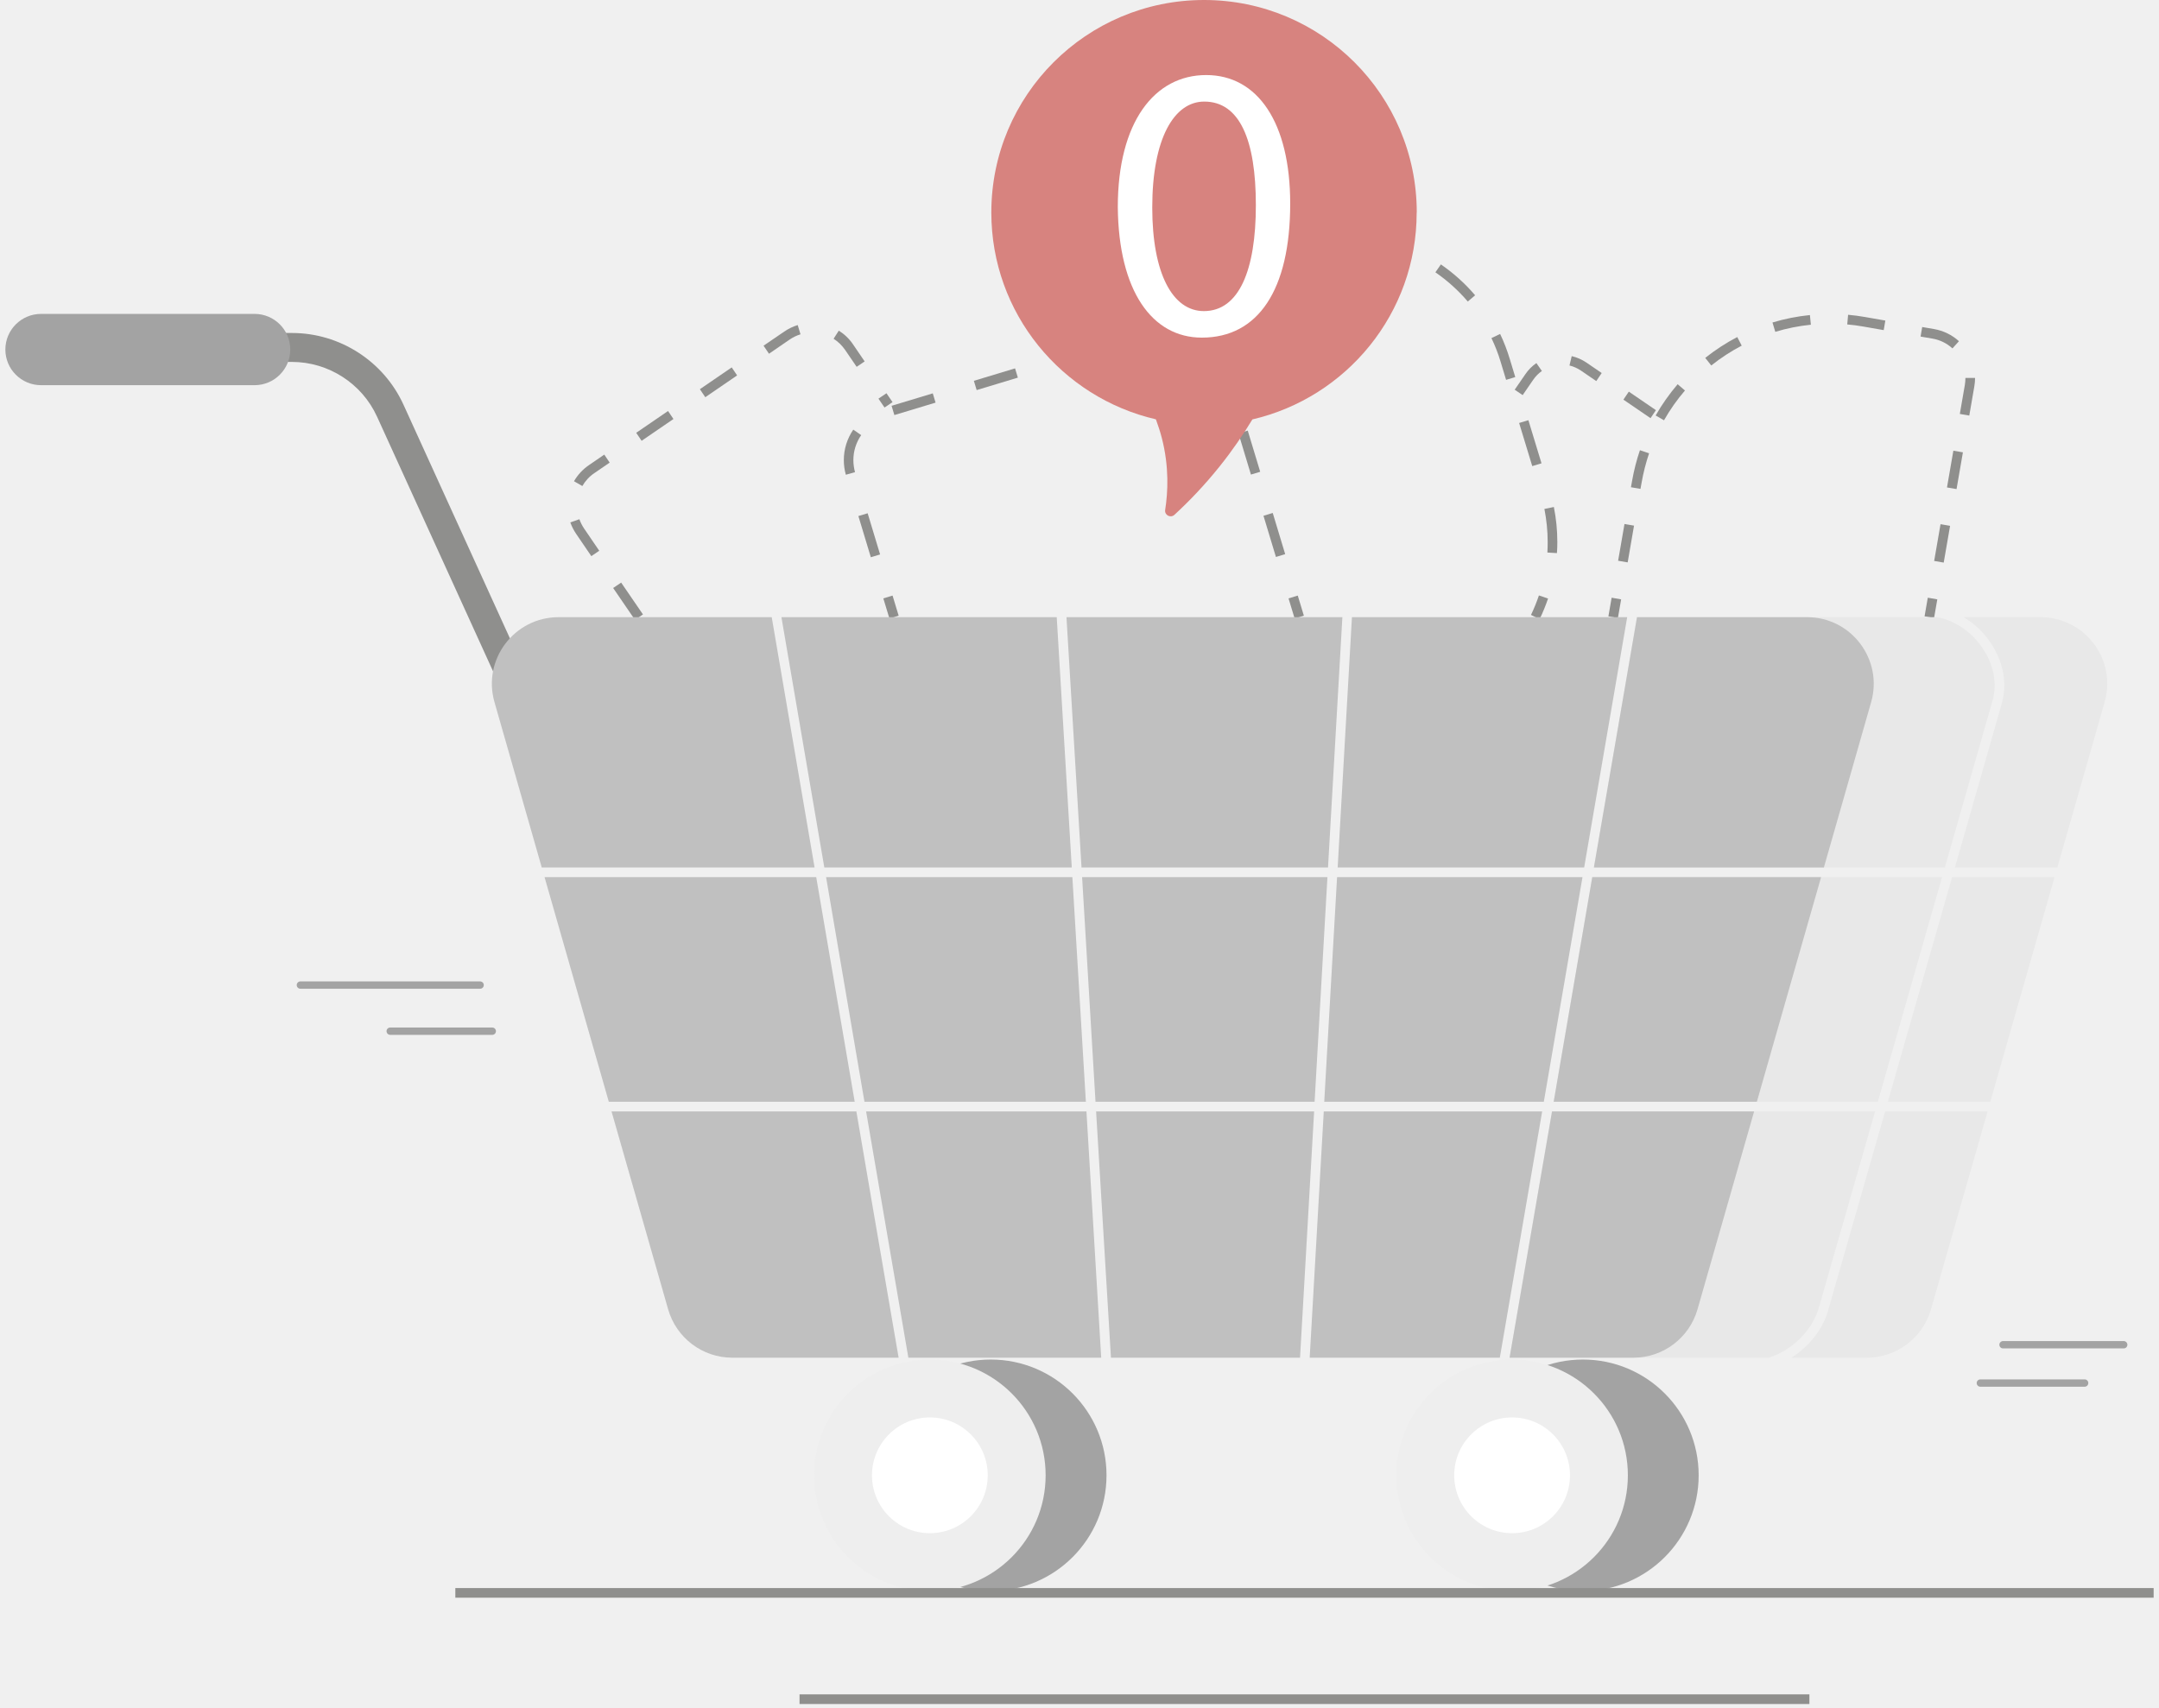
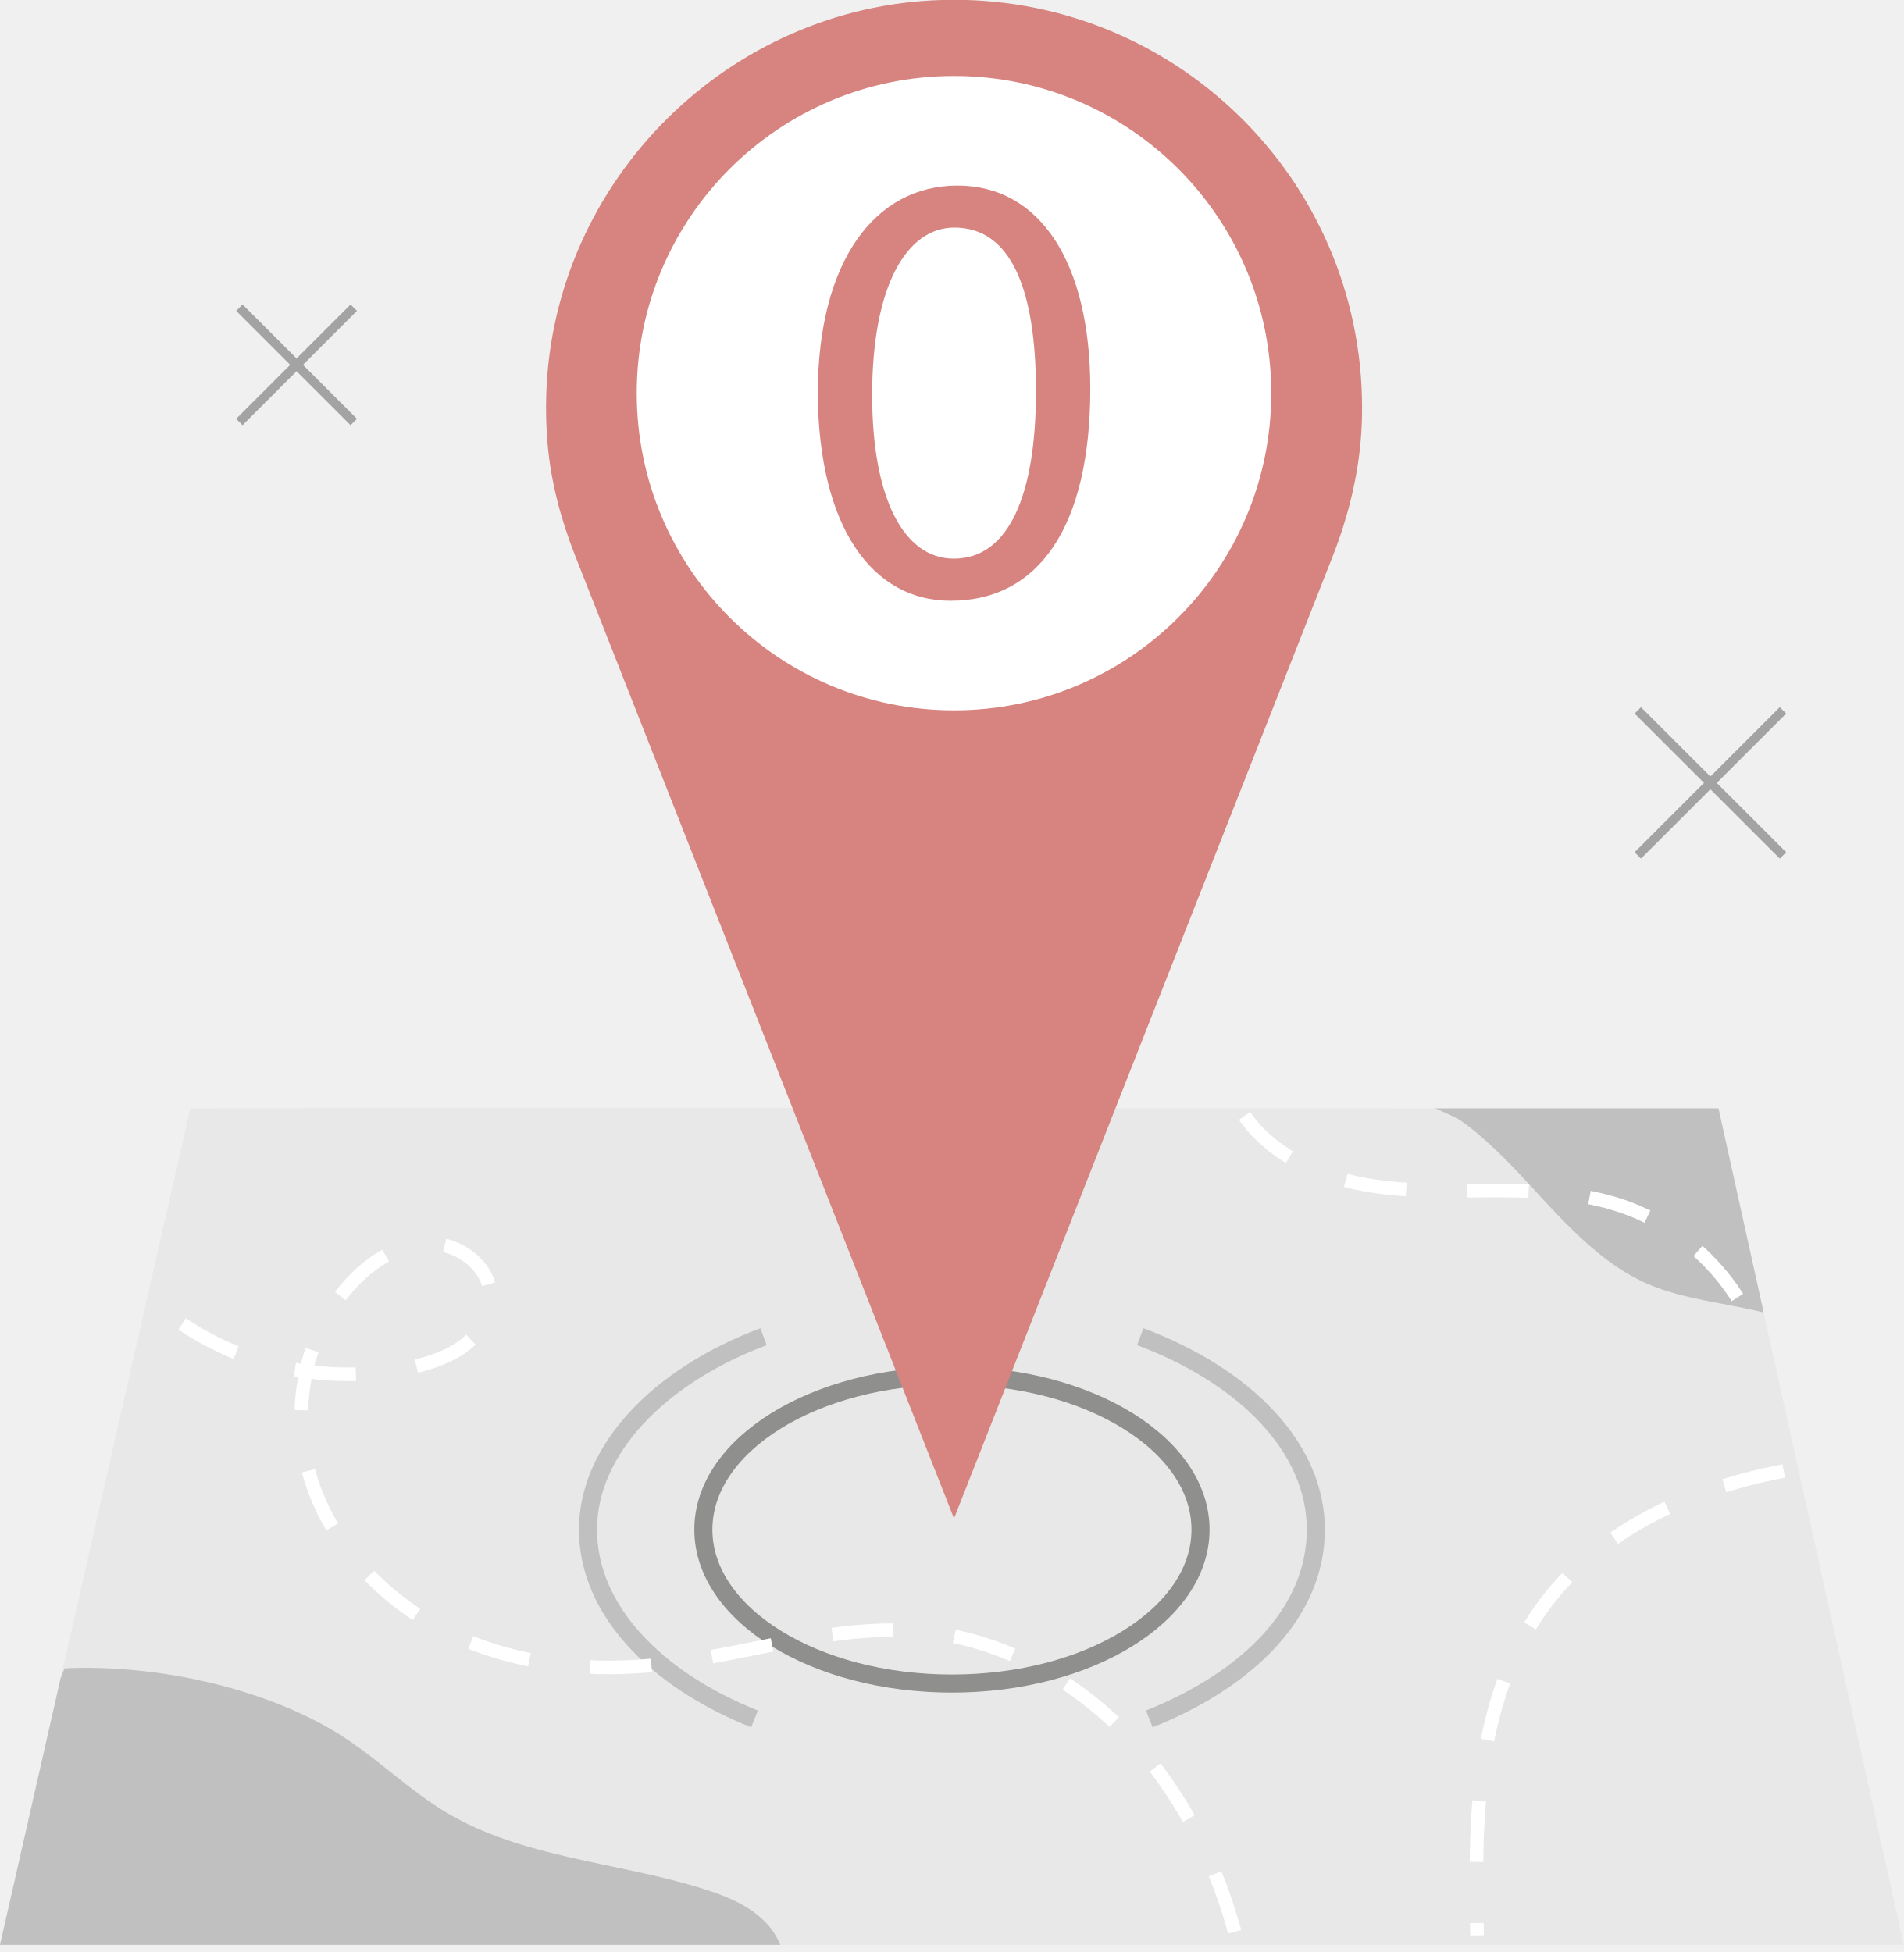
- <svg xmlns="http://www.w3.org/2000/svg" width="201" height="159" viewBox="0 0 201 159" fill="none">
-   <path d="M92.237 148.142C98.189 148.142 103.015 143.316 103.015 137.364C103.015 131.411 98.189 126.586 92.237 126.586C86.284 126.586 81.459 131.411 81.459 137.364C81.459 143.316 86.284 148.142 92.237 148.142Z" fill="#A3A3A3" />
-   <path d="M86.569 148.142C92.521 148.142 97.347 143.316 97.347 137.364C97.347 131.411 92.521 126.586 86.569 126.586C80.616 126.586 75.791 131.411 75.791 137.364C75.791 143.316 80.616 148.142 86.569 148.142Z" fill="#EEEEEE" />
-   <path d="M86.569 142.754C89.545 142.754 91.957 140.342 91.957 137.365C91.957 134.389 89.545 131.977 86.569 131.977C83.592 131.977 81.18 134.389 81.18 137.365C81.18 140.342 83.592 142.754 86.569 142.754Z" fill="white" />
-   <path d="M147.366 148.142C153.318 148.142 158.143 143.316 158.143 137.364C158.143 131.411 153.318 126.586 147.366 126.586C141.413 126.586 136.588 131.411 136.588 137.364C136.588 143.316 141.413 148.142 147.366 148.142Z" fill="#A3A3A3" />
-   <path d="M140.774 148.142C146.726 148.142 151.552 143.316 151.552 137.364C151.552 131.411 146.726 126.586 140.774 126.586C134.821 126.586 129.996 131.411 129.996 137.364C129.996 143.316 134.821 148.142 140.774 148.142Z" fill="#EEEEEE" />
-   <path d="M140.774 142.754C143.75 142.754 146.163 140.342 146.163 137.365C146.163 134.389 143.75 131.977 140.774 131.977C137.797 131.977 135.385 134.389 135.385 137.365C135.385 140.342 137.797 142.754 140.774 142.754Z" fill="white" />
-   <path d="M49.475 68.439C48.963 68.439 48.478 68.142 48.245 67.648L35.105 38.8C33.695 35.701 30.578 33.698 27.174 33.698H6.445C5.699 33.698 5.098 33.097 5.098 32.351C5.098 31.606 5.699 31.004 6.445 31.004H27.183C31.638 31.004 35.716 33.627 37.566 37.686L50.706 66.535C51.011 67.208 50.715 68.008 50.041 68.322C49.861 68.403 49.673 68.448 49.484 68.448L49.475 68.439Z" fill="#8F8F8D" />
-   <path d="M200.501 147.863H42.391V148.761H200.501V147.863Z" fill="#8F8F8D" />
-   <path d="M168.454 157.762H74.436V158.66H168.454V157.762Z" fill="#8F8F8D" />
-   <path d="M197.716 125.55H186.48C186.291 125.55 186.139 125.397 186.139 125.208C186.139 125.02 186.291 124.867 186.48 124.867H197.716C197.904 124.867 198.057 125.02 198.057 125.208C198.057 125.397 197.904 125.55 197.716 125.55Z" fill="#A3A3A3" />
-   <path d="M194.078 129.116H184.369C184.18 129.116 184.027 128.963 184.027 128.775C184.027 128.586 184.18 128.434 184.369 128.434H194.078C194.266 128.434 194.419 128.586 194.419 128.775C194.419 128.963 194.266 129.116 194.078 129.116Z" fill="#A3A3A3" />
-   <path d="M59.113 57.713L57.084 54.749L57.829 54.246L59.859 57.21L59.113 57.713ZM55.054 51.785L53.635 49.702C53.41 49.369 53.23 49.019 53.096 48.642L53.94 48.345C54.048 48.642 54.191 48.929 54.371 49.199L55.79 51.282L55.045 51.785H55.054ZM54.218 45.256L53.437 44.807C53.787 44.205 54.254 43.702 54.829 43.307L56.257 42.328L56.76 43.073L55.332 44.052C54.865 44.367 54.488 44.78 54.209 45.265L54.218 45.256ZM59.733 41.043L59.23 40.298L62.194 38.268L62.697 39.014L59.733 41.043ZM82.348 37.945L81.783 37.118L82.528 36.615L83.094 37.442L82.348 37.945ZM65.661 36.984L65.158 36.238L68.122 34.209L68.625 34.954L65.661 36.984ZM79.753 34.155L78.675 32.574C78.388 32.161 78.028 31.81 77.606 31.541L78.091 30.787C78.621 31.119 79.07 31.55 79.421 32.071L80.498 33.652L79.753 34.155ZM71.589 32.933L71.086 32.188L73.008 30.876C73.394 30.607 73.816 30.409 74.265 30.266L74.526 31.128C74.166 31.236 73.825 31.406 73.52 31.613L71.598 32.933H71.589Z" fill="#8F8F8D" />
-   <path d="M83.096 55.454L82.236 55.715L82.805 57.589L83.664 57.328L83.096 55.454Z" fill="#8F8F8D" />
-   <path d="M81.073 51.885L79.915 48.05L80.777 47.789L81.936 51.624L81.073 51.885ZM118.787 51.858L117.628 48.023L118.49 47.762L119.649 51.597L118.787 51.858ZM78.747 44.206C78.621 43.757 78.559 43.299 78.559 42.84C78.559 41.826 78.864 40.847 79.439 40.002L80.175 40.514C79.699 41.206 79.448 42.005 79.448 42.84C79.448 43.218 79.502 43.595 79.6 43.963L78.738 44.206H78.747ZM116.461 44.188L115.302 40.353L116.164 40.092L117.323 43.927L116.461 44.188ZM83.265 38.646L83.004 37.784L86.84 36.625L87.1 37.488L83.265 38.646ZM114.134 36.526L113.308 33.814C113.209 33.473 113.066 33.158 112.877 32.862L113.64 32.395C113.865 32.754 114.036 33.15 114.161 33.563L114.988 36.284L114.125 36.544L114.134 36.526ZM90.926 36.32L90.666 35.458L94.501 34.299L94.761 35.161L90.926 36.32ZM98.587 33.994L98.327 33.132L102.162 31.973L102.422 32.835L98.587 33.994ZM106.249 31.668L105.988 30.805L107.937 30.213C108.638 30.006 109.374 29.943 110.075 30.042L109.949 30.931C109.374 30.85 108.763 30.895 108.198 31.066L106.249 31.659V31.668Z" fill="#8F8F8D" />
-   <path d="M120.82 55.454L119.961 55.715L120.529 57.589L121.389 57.328L120.82 55.454Z" fill="#8F8F8D" />
-   <path d="M106.554 31.713L105.781 31.255C105.844 31.138 105.916 31.039 105.979 30.931C106.266 30.455 106.599 29.988 106.94 29.539L107.649 30.087C107.326 30.509 107.012 30.958 106.733 31.407C106.67 31.506 106.608 31.605 106.554 31.704V31.713Z" fill="#8F8F8D" />
-   <path d="M144.958 51.5L144.06 51.446C144.078 51.123 144.087 50.8 144.087 50.467C144.087 49.434 143.979 48.402 143.782 47.387L144.662 47.207C144.877 48.276 144.985 49.372 144.985 50.467C144.985 50.809 144.976 51.159 144.949 51.5H144.958ZM142.65 43.399L141.429 39.384L142.291 39.124L143.512 43.139L142.65 43.399ZM140.216 35.37L139.704 33.681C139.48 32.926 139.192 32.19 138.851 31.48L139.659 31.094C140.019 31.84 140.315 32.621 140.557 33.42L141.069 35.109L140.207 35.37H140.216ZM136.65 28.076C135.77 27.044 134.755 26.128 133.633 25.355L134.145 24.619C135.33 25.436 136.408 26.406 137.333 27.493L136.65 28.076ZM110.532 27.214L109.984 26.505C111.125 25.634 112.373 24.906 113.712 24.358L114.053 25.184C112.796 25.705 111.61 26.388 110.532 27.214ZM117.996 23.909L117.735 23.047L119.936 22.382C120.556 22.194 121.193 22.041 121.831 21.924L121.993 22.804C121.391 22.912 120.789 23.056 120.196 23.235L117.996 23.9V23.909ZM130.013 23.496C128.729 23.038 127.399 22.741 126.043 22.625L126.115 21.727C127.543 21.843 128.962 22.158 130.31 22.643L130.004 23.487L130.013 23.496Z" fill="#8F8F8D" />
-   <path d="M143.342 57.651L142.533 57.256C142.812 56.672 143.063 56.061 143.27 55.441L144.123 55.729C143.898 56.385 143.638 57.022 143.342 57.642V57.651Z" fill="#8F8F8D" />
-   <path d="M153.662 38.935L151.138 37.211L151.641 36.465L154.165 38.19L153.662 38.935ZM141.761 36.789L141.016 36.286L142.004 34.849C142.282 34.435 142.632 34.085 143.036 33.807L143.548 34.543C143.234 34.759 142.965 35.037 142.74 35.361L141.752 36.798L141.761 36.789ZM148.605 35.477L147.186 34.507C146.854 34.283 146.494 34.121 146.117 34.031L146.324 33.16C146.818 33.277 147.276 33.474 147.698 33.762L149.117 34.732L148.614 35.477H148.605Z" fill="#8F8F8D" />
-   <path d="M179.475 55.652L179.174 57.387L180.059 57.54L180.36 55.806L179.475 55.652Z" fill="#8F8F8D" />
-   <path d="M180.957 52.382L180.068 52.229L180.661 48.807L181.55 48.96L180.957 52.382ZM151.534 52.364L150.645 52.211L151.237 48.789L152.126 48.942L151.534 52.364ZM182.152 45.538L181.262 45.386L181.855 41.964L182.744 42.116L182.152 45.538ZM152.728 45.52L151.839 45.367L151.947 44.766C152.117 43.796 152.36 42.844 152.674 41.919L153.528 42.206C153.231 43.086 152.998 43.993 152.836 44.91L152.728 45.511V45.52ZM154.92 39.134L154.138 38.685C154.722 37.661 155.414 36.682 156.186 35.775L156.869 36.359C156.132 37.212 155.477 38.146 154.92 39.125V39.134ZM183.346 38.694L182.457 38.542L182.924 35.838C182.96 35.623 182.978 35.407 182.978 35.191H183.876C183.876 35.461 183.849 35.73 183.804 35.991L183.337 38.694H183.346ZM159.312 34.024L158.755 33.323C159.68 32.587 160.686 31.931 161.737 31.383L162.15 32.183C161.153 32.704 160.192 33.332 159.312 34.033V34.024ZM181.765 32.434C181.245 31.958 180.598 31.644 179.906 31.527L178.802 31.338L178.954 30.449L180.059 30.638C180.921 30.791 181.729 31.177 182.376 31.77L181.774 32.434H181.765ZM165.275 30.889L165.015 30.027C166.147 29.686 167.323 29.452 168.5 29.335L168.59 30.234C167.467 30.35 166.353 30.566 165.275 30.898V30.889ZM175.371 30.737L173.467 30.404C172.973 30.314 172.47 30.252 171.976 30.207L172.056 29.309C172.577 29.354 173.098 29.425 173.619 29.515L175.523 29.848L175.371 30.737Z" fill="#8F8F8D" />
-   <path d="M150.041 55.652L149.74 57.387L150.625 57.54L150.926 55.806L150.041 55.652Z" fill="#8F8F8D" />
-   <path d="M23.699 29.227H3.823C1.988 29.227 0.5 30.712 0.5 32.545C0.5 34.378 1.988 35.864 3.823 35.864H23.699C25.535 35.864 27.022 34.378 27.022 32.545C27.022 30.712 25.535 29.227 23.699 29.227Z" fill="#A3A3A3" />
-   <path d="M164.672 126.414H140.539L144.491 103.484H174.57L169.325 121.789C168.723 123.908 166.72 125.803 164.672 126.414Z" fill="#E8E8E8" />
-   <path d="M144.645 102.586L148.237 81.668H180.804L174.822 102.586H144.645Z" fill="#E8E8E8" />
-   <path d="M175.504 103.484H185.043L179.77 121.914C179.007 124.573 176.573 126.414 173.807 126.414H166.783C168.364 125.408 169.684 123.81 170.187 122.04L175.504 103.484Z" fill="#E8E8E8" />
-   <path d="M148.389 80.772L152.403 57.465H180.318C181.845 57.734 183.3 58.65 184.351 60.034C185.572 61.65 185.985 63.554 185.5 65.252L181.063 80.772H148.389Z" fill="#E8E8E8" />
-   <path d="M181.738 81.668H191.276L185.294 102.586H175.756L181.738 81.668Z" fill="#E8E8E8" />
-   <path d="M195.937 65.377L191.536 80.772H181.998L186.363 65.503C186.929 63.527 186.462 61.336 185.07 59.495C184.441 58.65 183.66 57.968 182.815 57.465H189.974C194.096 57.465 197.078 61.408 195.937 65.377Z" fill="#E8E8E8" />
-   <path d="M101.093 102.586H80.481L76.906 81.668H99.836L101.093 102.586Z" fill="#C0C0C0" />
-   <path d="M71.894 57.743L75.837 80.772H50.437L46.036 65.377C44.896 61.417 47.877 57.465 52 57.465H71.849L71.894 57.743Z" fill="#C0C0C0" />
-   <path d="M99.781 80.772H76.744L72.765 57.555L72.756 57.465H98.38L99.781 80.772Z" fill="#C0C0C0" />
-   <path d="M56.679 102.586L50.697 81.668H75.989L79.573 102.586H56.679Z" fill="#C0C0C0" />
-   <path d="M83.661 126.414H68.168C65.401 126.414 62.967 124.573 62.204 121.914L56.932 103.484H79.727L81.307 112.726L83.661 126.414Z" fill="#C0C0C0" />
-   <path d="M102.521 126.414H84.567L83.579 120.648L80.633 103.484H101.147L102.521 126.414Z" fill="#C0C0C0" />
-   <path d="M122.343 103.484L121.032 126.414H103.428L102.045 103.484H122.343Z" fill="#C0C0C0" />
-   <path d="M123.582 81.668L122.388 102.586H101.991L100.742 81.668H123.582Z" fill="#C0C0C0" />
-   <path d="M124.974 57.465L123.636 80.772H100.688L99.287 57.465H124.974Z" fill="#C0C0C0" />
-   <path d="M143.575 103.484L139.632 126.414H121.93L123.241 103.484H143.575Z" fill="#C0C0C0" />
-   <path d="M147.329 81.668L143.727 102.586H123.285L124.48 81.668H147.329Z" fill="#C0C0C0" />
-   <path d="M151.489 57.465L147.483 80.772H124.535L125.864 57.465H151.489Z" fill="#C0C0C0" />
-   <path d="M163.307 103.484L158.035 121.914C157.272 124.573 154.838 126.414 152.071 126.414H140.539L144.491 103.484H163.307Z" fill="#C0C0C0" />
-   <path d="M169.541 81.668L163.56 102.586H144.645L148.237 81.668H169.541Z" fill="#C0C0C0" />
-   <path d="M174.201 65.377L169.801 80.772H148.389L152.403 57.465H168.238C172.36 57.465 175.333 61.417 174.201 65.377Z" fill="#C0C0C0" />
-   <path d="M131.89 19.795C131.89 29.172 125.361 37.013 116.595 39.052C115.751 40.444 114.763 41.908 113.568 43.399C112.149 45.177 110.703 46.677 109.338 47.934C108.979 48.267 108.395 47.961 108.476 47.476C108.736 45.806 108.853 43.47 108.17 40.803C108.009 40.174 107.811 39.599 107.613 39.043C98.838 37.013 92.291 29.172 92.291 19.786C92.291 8.856 101.156 0 112.095 0C123.035 0 131.899 8.865 131.899 19.786L131.89 19.795Z" fill="#D7837F" />
-   <path d="M120.116 18.952C120.116 26.99 117.134 31.436 111.889 31.436C107.264 31.436 104.138 27.107 104.066 19.284C104.066 11.353 107.488 6.988 112.293 6.988C117.099 6.988 120.116 11.425 120.116 18.961V18.952ZM107.273 19.32C107.273 25.472 109.168 28.966 112.078 28.966C115.356 28.966 116.919 25.149 116.919 19.104C116.919 13.06 115.428 9.458 112.114 9.458C109.312 9.458 107.273 12.88 107.273 19.32Z" fill="white" />
-   <path d="M44.699 92.061H27.966C27.778 92.061 27.625 91.909 27.625 91.72C27.625 91.532 27.778 91.379 27.966 91.379H44.699C44.887 91.379 45.04 91.532 45.04 91.72C45.04 91.909 44.887 92.061 44.699 92.061Z" fill="#A3A3A3" />
-   <path d="M45.83 96.355H36.328C36.139 96.355 35.986 96.202 35.986 96.013C35.986 95.825 36.139 95.672 36.328 95.672H45.83C46.019 95.672 46.171 95.825 46.171 96.013C46.171 96.202 46.019 96.355 45.83 96.355Z" fill="#A3A3A3" />
+ <svg xmlns="http://www.w3.org/2000/svg" width="157" height="161" viewBox="0 0 157 161" fill="none">
+   <path d="M156.999 160.416H0L5.007 138.39L15.692 91.417C16.378 91.379 113.528 91.409 136.754 91.417H141.701L145.352 107.907L156.991 160.423L156.999 160.416Z" fill="#E8E8E8" />
+   <path d="M64.349 160.412H0L5.007 138.386L5.328 137.604C13.256 137.231 22.451 139.414 28.389 143.311C31.288 145.204 33.777 147.67 36.742 149.459C43.136 153.289 50.967 153.564 58.068 155.815C59.983 156.418 61.905 157.215 63.261 158.691C63.716 159.19 64.089 159.779 64.342 160.412H64.349Z" fill="#C0C0C0" />
+   <path d="M145.367 107.9V108.236C142.215 107.453 138.825 107.185 135.844 105.888C133.132 104.704 130.904 102.714 128.855 100.628C127.037 98.772 125.368 96.79 123.498 94.995C122.551 94.093 121.575 93.221 120.517 92.469C120.01 92.118 119.116 91.776 118.371 91.418H141.709L145.36 107.908L145.367 107.9Z" fill="#C0C0C0" />
+   <path d="M62.219 141.776C53.956 138.468 48.486 132.708 48.486 126.159C48.486 119.609 54.283 113.506 62.964 110.25" stroke="#C0C0C0" stroke-width="1.49" stroke-miterlimit="10" />
+   <path d="M94.027 110.25C102.708 113.506 108.505 119.415 108.505 126.159C108.505 132.902 103.036 138.468 94.772 141.776" stroke="#C0C0C0" stroke-width="1.49" stroke-miterlimit="10" />
+   <path d="M78.499 138.859C89.82 138.859 98.997 133.174 98.997 126.162C98.997 119.149 89.82 113.465 78.499 113.465C67.177 113.465 58 119.149 58 126.162C58 133.174 67.177 138.859 78.499 138.859Z" stroke="#8F8F8D" stroke-width="1.49" stroke-miterlimit="10" />
+   <path d="M77.686 -0.002C60.093 0.498 45.652 14.841 45.049 32.434C44.997 33.872 45.041 35.288 45.161 36.681C45.444 39.803 46.256 42.851 47.404 45.772L78.669 125.24L109.898 45.876C111.276 42.367 112.155 38.656 112.297 34.886C112.312 34.468 112.319 34.051 112.319 33.626C112.312 14.722 96.716 -0.545 77.686 -0.002Z" fill="#D7837F" />
+   <path d="M78.667 58.589C93.116 58.589 104.829 46.876 104.829 32.427C104.829 17.979 93.116 6.266 78.667 6.266C64.219 6.266 52.506 17.979 52.506 32.427C52.506 46.876 64.219 58.589 78.667 58.589Z" fill="white" />
+   <path d="M89.907 32.07C89.907 43.329 85.727 49.551 78.387 49.551C71.912 49.551 67.531 43.486 67.434 32.532C67.434 21.422 72.225 15.305 78.953 15.305C85.682 15.305 89.907 21.519 89.907 32.07ZM71.919 32.577C71.919 41.191 74.572 46.079 78.648 46.079C83.238 46.079 85.428 40.728 85.428 32.271C85.428 23.814 83.342 18.77 78.7 18.77C74.773 18.77 71.919 23.561 71.919 32.577Z" fill="#D7837F" />
+   <path d="M135.055 58.59L147.029 70.557" stroke="#A3A3A3" stroke-width="0.745" stroke-miterlimit="10" />
+   <path d="M135.055 70.557L147.029 58.59" stroke="#A3A3A3" stroke-width="0.745" stroke-miterlimit="10" />
+   <path d="M19.738 25.375L29.172 34.808" stroke="#A3A3A3" stroke-width="0.745" stroke-miterlimit="10" />
+   <path d="M19.738 34.808L29.172 25.375" stroke="#A3A3A3" stroke-width="0.745" stroke-miterlimit="10" />
+   <path d="M15.021 109.197C20.535 112.938 27.644 114.257 34.134 112.729C35.676 112.364 37.226 111.828 38.456 110.829C39.685 109.831 40.565 108.281 40.438 106.701C40.259 104.384 37.912 102.64 35.594 102.566C33.277 102.491 31.079 103.743 29.417 105.367C25.245 109.451 23.896 115.963 25.506 121.574C27.115 127.185 31.407 131.819 36.608 134.472C41.809 137.125 47.83 137.907 53.634 137.371C61.242 136.67 68.708 133.802 76.301 134.591C82.716 135.262 88.707 138.593 93.133 143.287C97.552 147.981 100.466 153.972 102.053 160.224" stroke="white" stroke-width="1.118" stroke-miterlimit="10" stroke-dasharray="5.05 5.05" />
+   <path d="M102.629 92.043C104.738 95.068 108.284 96.819 111.891 97.579C115.497 98.339 119.216 98.213 122.904 98.198C126.585 98.183 130.34 98.302 133.82 99.502C138.425 101.096 142.329 104.628 144.379 109.047" stroke="white" stroke-width="1.118" stroke-miterlimit="10" stroke-dasharray="5.05 5.05" />
+   <path d="M147.089 121.328C139.317 122.789 131.568 126.35 127.015 132.811C124.347 136.596 122.932 141.156 122.283 145.746C121.635 150.336 121.717 154.993 121.799 159.628" stroke="white" stroke-width="1.118" stroke-miterlimit="10" stroke-dasharray="5.05 5.05" />
</svg>
